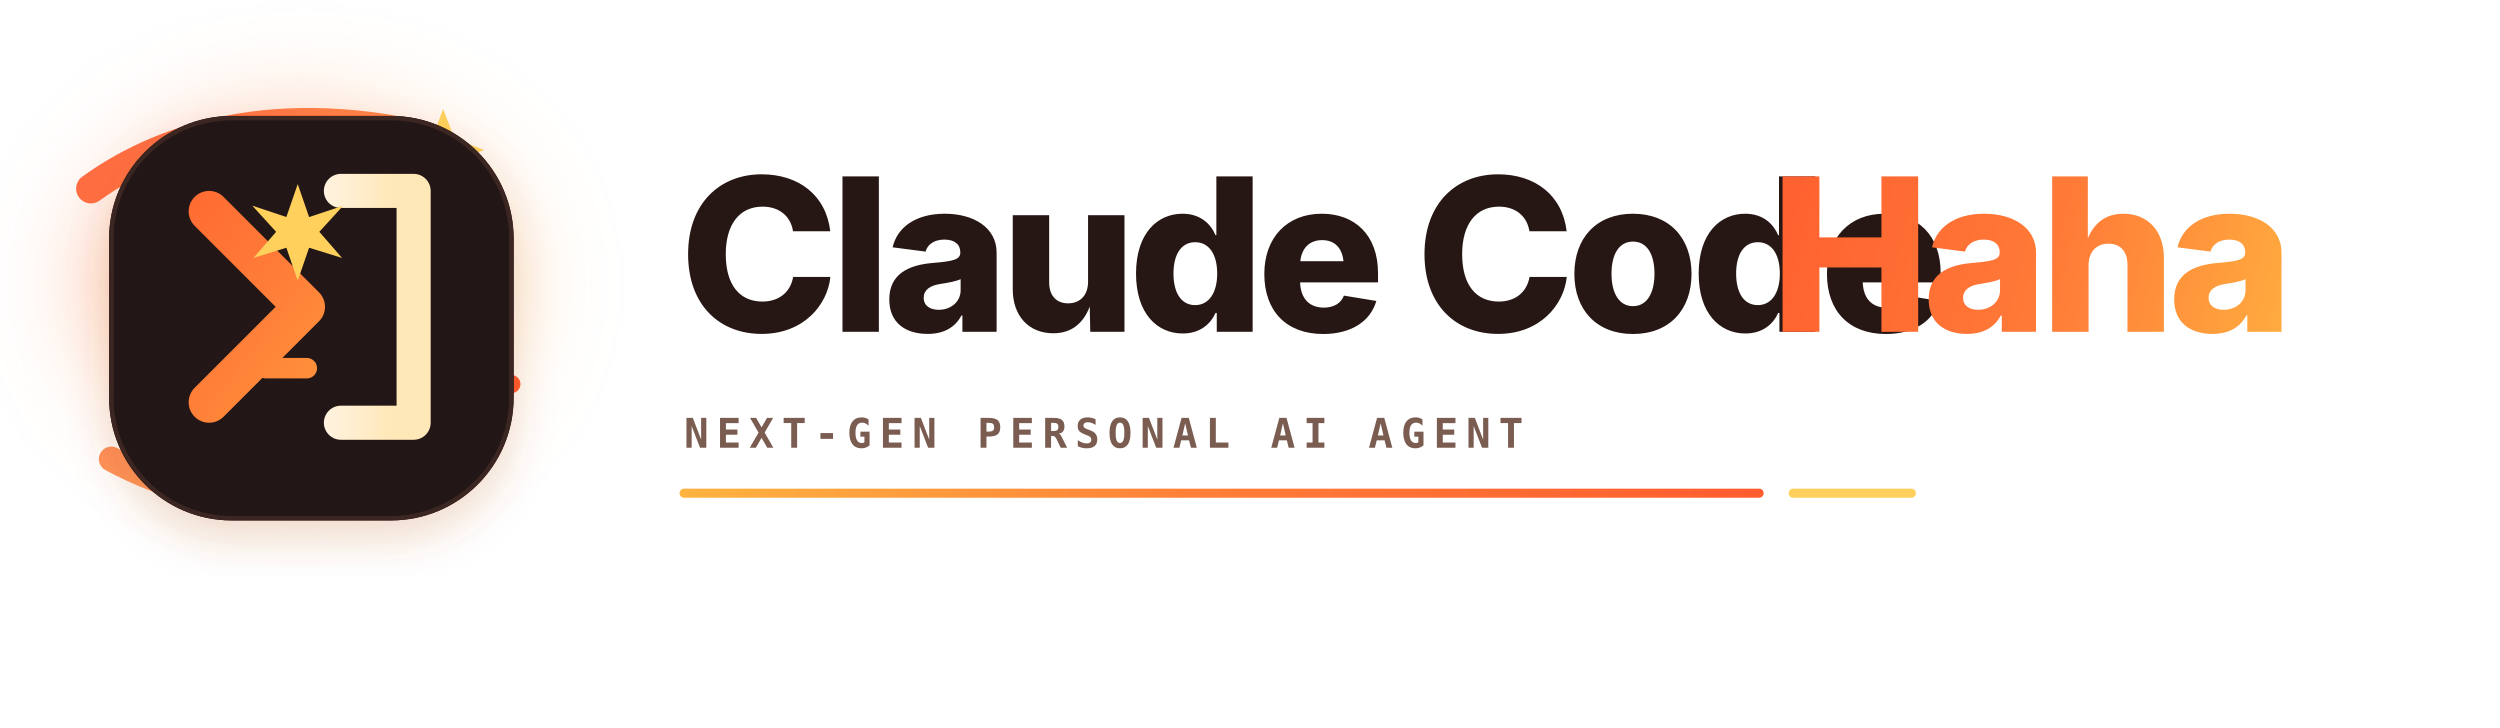
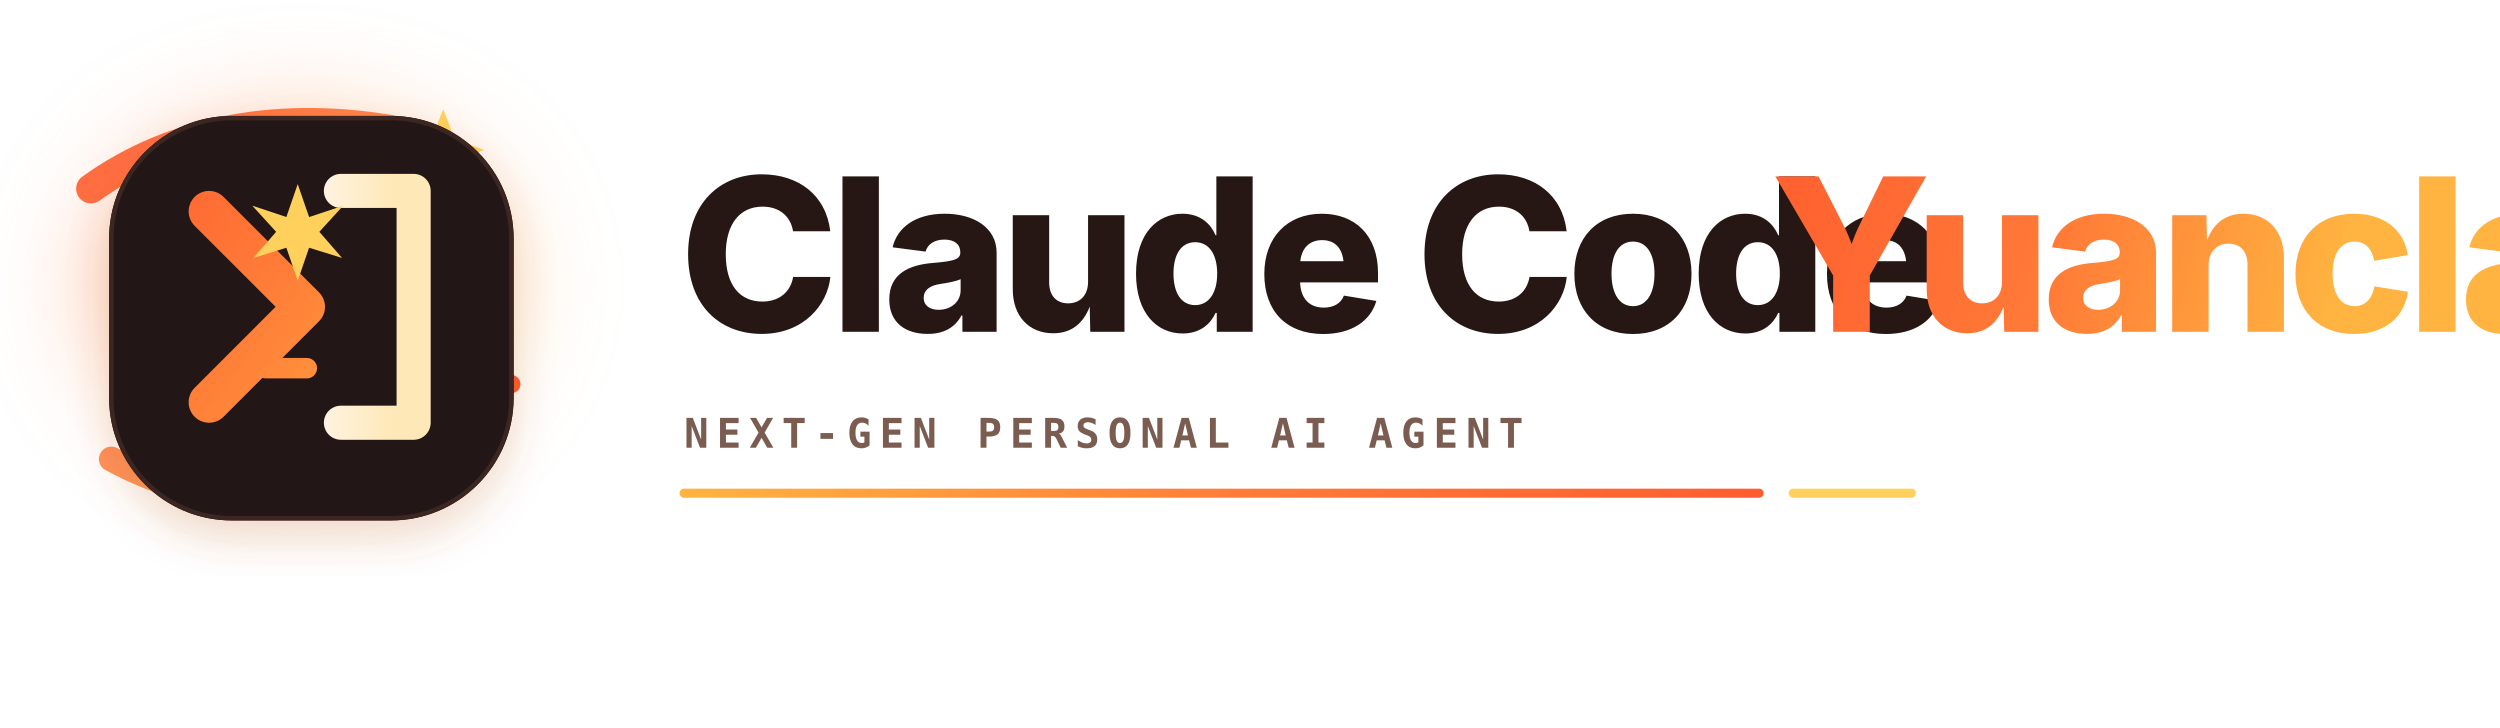
<svg xmlns="http://www.w3.org/2000/svg" width="2200" height="640" viewBox="0 0 2200 640" fill="none">
  <defs>
    <linearGradient id="iconAura" x1="48" y1="70" x2="500" y2="426" gradientUnits="userSpaceOnUse">
      <stop stop-color="#FF5B2E" />
      <stop offset="0.52" stop-color="#FF8A2B" />
      <stop offset="1" stop-color="#FFD15C" />
    </linearGradient>
    <linearGradient id="accentRibbon" x1="86" y1="122" x2="424" y2="384" gradientUnits="userSpaceOnUse">
      <stop stop-color="#FF5B2E" />
      <stop offset="0.46" stop-color="#FF7C38" />
      <stop offset="1" stop-color="#FFB340" />
    </linearGradient>
    <linearGradient id="promptStroke" x1="263" y1="152" x2="345" y2="152" gradientUnits="userSpaceOnUse">
      <stop stop-color="#FFF7EF" />
      <stop offset="1" stop-color="#FFE8B8" />
    </linearGradient>
-     <linearGradient id="hahaText" x1="1508" y1="174" x2="2040" y2="308" gradientUnits="userSpaceOnUse">
+     <linearGradient id="yuanclawText" x1="1508" y1="174" x2="2040" y2="308" gradientUnits="userSpaceOnUse">
      <stop stop-color="#FF5B2E" />
      <stop offset="0.55" stop-color="#FF7A37" />
      <stop offset="1" stop-color="#FFB340" />
    </linearGradient>
    <linearGradient id="taglineLine" x1="598" y1="434" x2="1572" y2="434" gradientUnits="userSpaceOnUse">
      <stop stop-color="#FFB340" />
      <stop offset="0.52" stop-color="#FF7A37" />
      <stop offset="1" stop-color="#FF5B2E" />
    </linearGradient>
    <filter id="softBlur" x="-120" y="-120" width="760" height="760" filterUnits="userSpaceOnUse" color-interpolation-filters="sRGB">
      <feGaussianBlur stdDeviation="46" />
    </filter>
    <filter id="tileShadow" x="42" y="44" width="464" height="464" filterUnits="userSpaceOnUse" color-interpolation-filters="sRGB">
      <feDropShadow dx="0" dy="18" stdDeviation="18" flood-color="#B64516" flood-opacity="0.18" />
    </filter>
  </defs>
  <g filter="url(#softBlur)" opacity="0.34">
    <ellipse cx="264" cy="250" rx="188" ry="150" fill="url(#iconAura)" />
  </g>
  <path d="M80 166C152 114 248 96 354 116" stroke="url(#accentRibbon)" stroke-width="26" stroke-linecap="round" opacity="0.9" />
  <path d="M98 404C194 456 318 458 414 410" stroke="url(#accentRibbon)" stroke-width="22" stroke-linecap="round" opacity="0.82" />
  <circle cx="110" cy="286" r="10" fill="#FFD15C" />
  <circle cx="418" cy="166" r="11" fill="#FF7A37" />
  <circle cx="450" cy="338" r="8" fill="#FF5B2E" />
  <path d="M390 96L400 122L426 132L400 142L390 168L380 142L354 132L380 122L390 96Z" fill="#FFD15C" />
  <g filter="url(#tileShadow)">
    <rect x="96" y="102" width="356" height="356" rx="108" fill="#211514" />
    <rect x="98" y="104" width="352" height="352" rx="106" stroke="#3A2522" stroke-width="4" />
  </g>
  <path d="M184 186L268 270L184 354" stroke="url(#accentRibbon)" stroke-width="36" stroke-linecap="round" stroke-linejoin="round" />
  <path d="M300 168H364V372H300" stroke="url(#promptStroke)" stroke-width="30" stroke-linecap="round" stroke-linejoin="round" />
  <path d="M234 324H270" stroke="url(#accentRibbon)" stroke-width="18" stroke-linecap="round" />
  <path d="M262 162L272 191L302 181L281 204L301 227L272 218L262 247L252 218L223 227L243 204L222 181L252 191L262 162Z" fill="#FFD15C" />
  <text x="598" y="292" fill="#271714" font-family="Avenir Next, SF Pro Display, Inter, Helvetica Neue, Arial, sans-serif" font-size="188" font-weight="800" letter-spacing="-7">
    Claude Code
  </text>
-   <text x="1558" y="292" fill="url(#hahaText)" font-family="Avenir Next, SF Pro Display, Inter, Helvetica Neue, Arial, sans-serif" font-size="188" font-weight="800" letter-spacing="-7">
-     Haha
+   <text x="1558" y="292" fill="url(#yuanclawText)" font-family="Avenir Next, SF Pro Display, Inter, Helvetica Neue, Arial, sans-serif" font-size="188" font-weight="800" letter-spacing="-7">
+     Yuanclaw
  </text>
  <text x="602" y="394" fill="#7A5C51" font-family="JetBrains Mono, SFMono-Regular, Menlo, monospace" font-size="36" font-weight="700" letter-spacing="7">
    NEXT-GEN PERSONAL AI AGENT
  </text>
  <path d="M602 434H1548" stroke="url(#taglineLine)" stroke-width="8" stroke-linecap="round" />
  <path d="M1578 434H1682" stroke="#FFD15C" stroke-width="8" stroke-linecap="round" />
</svg>
